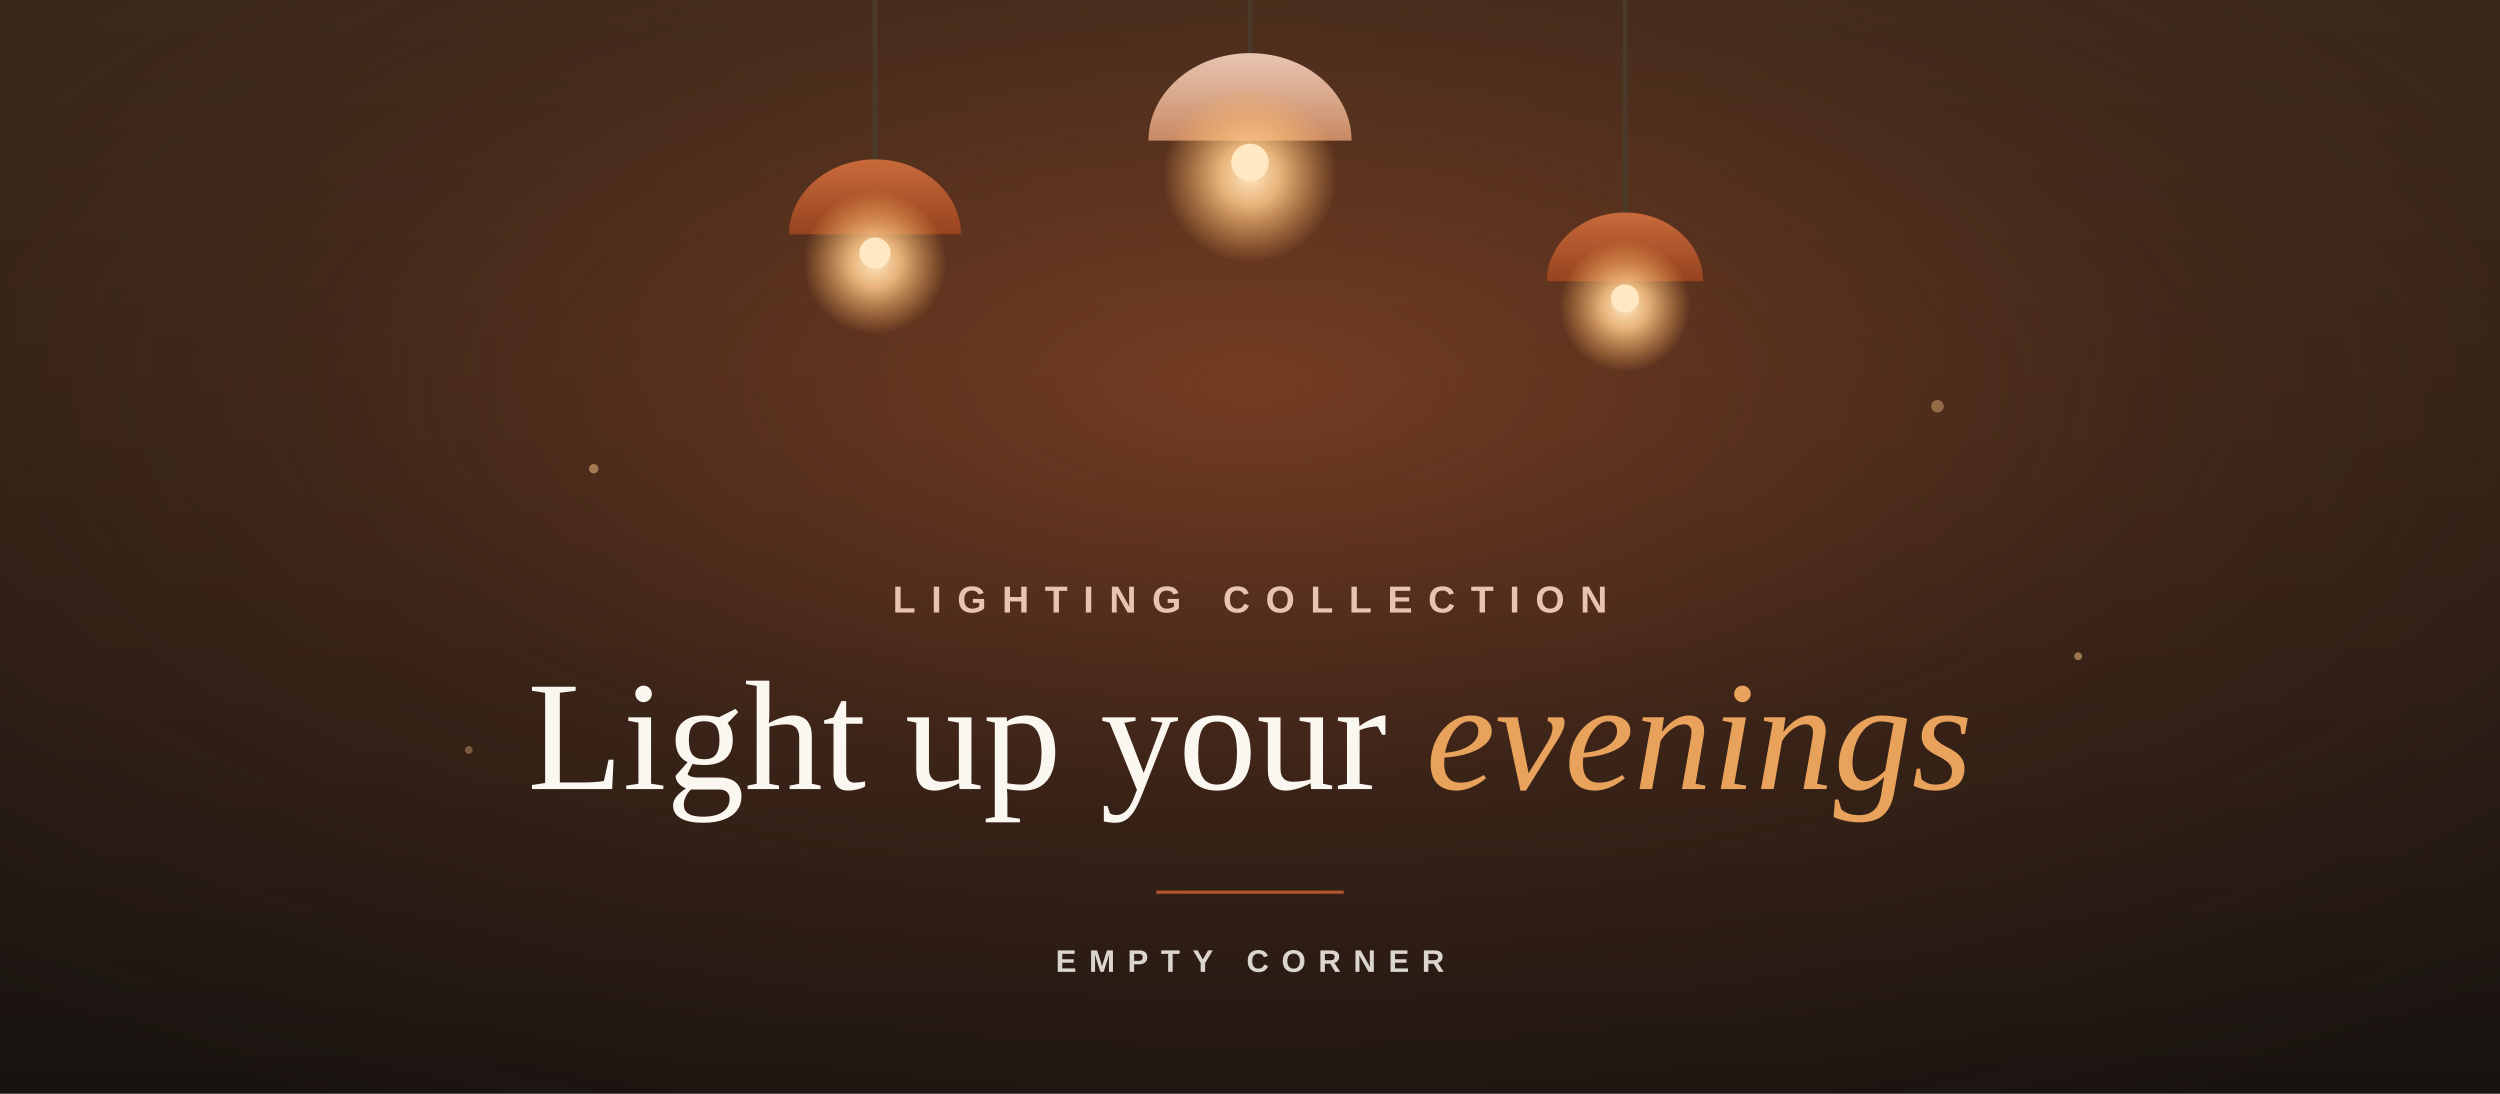
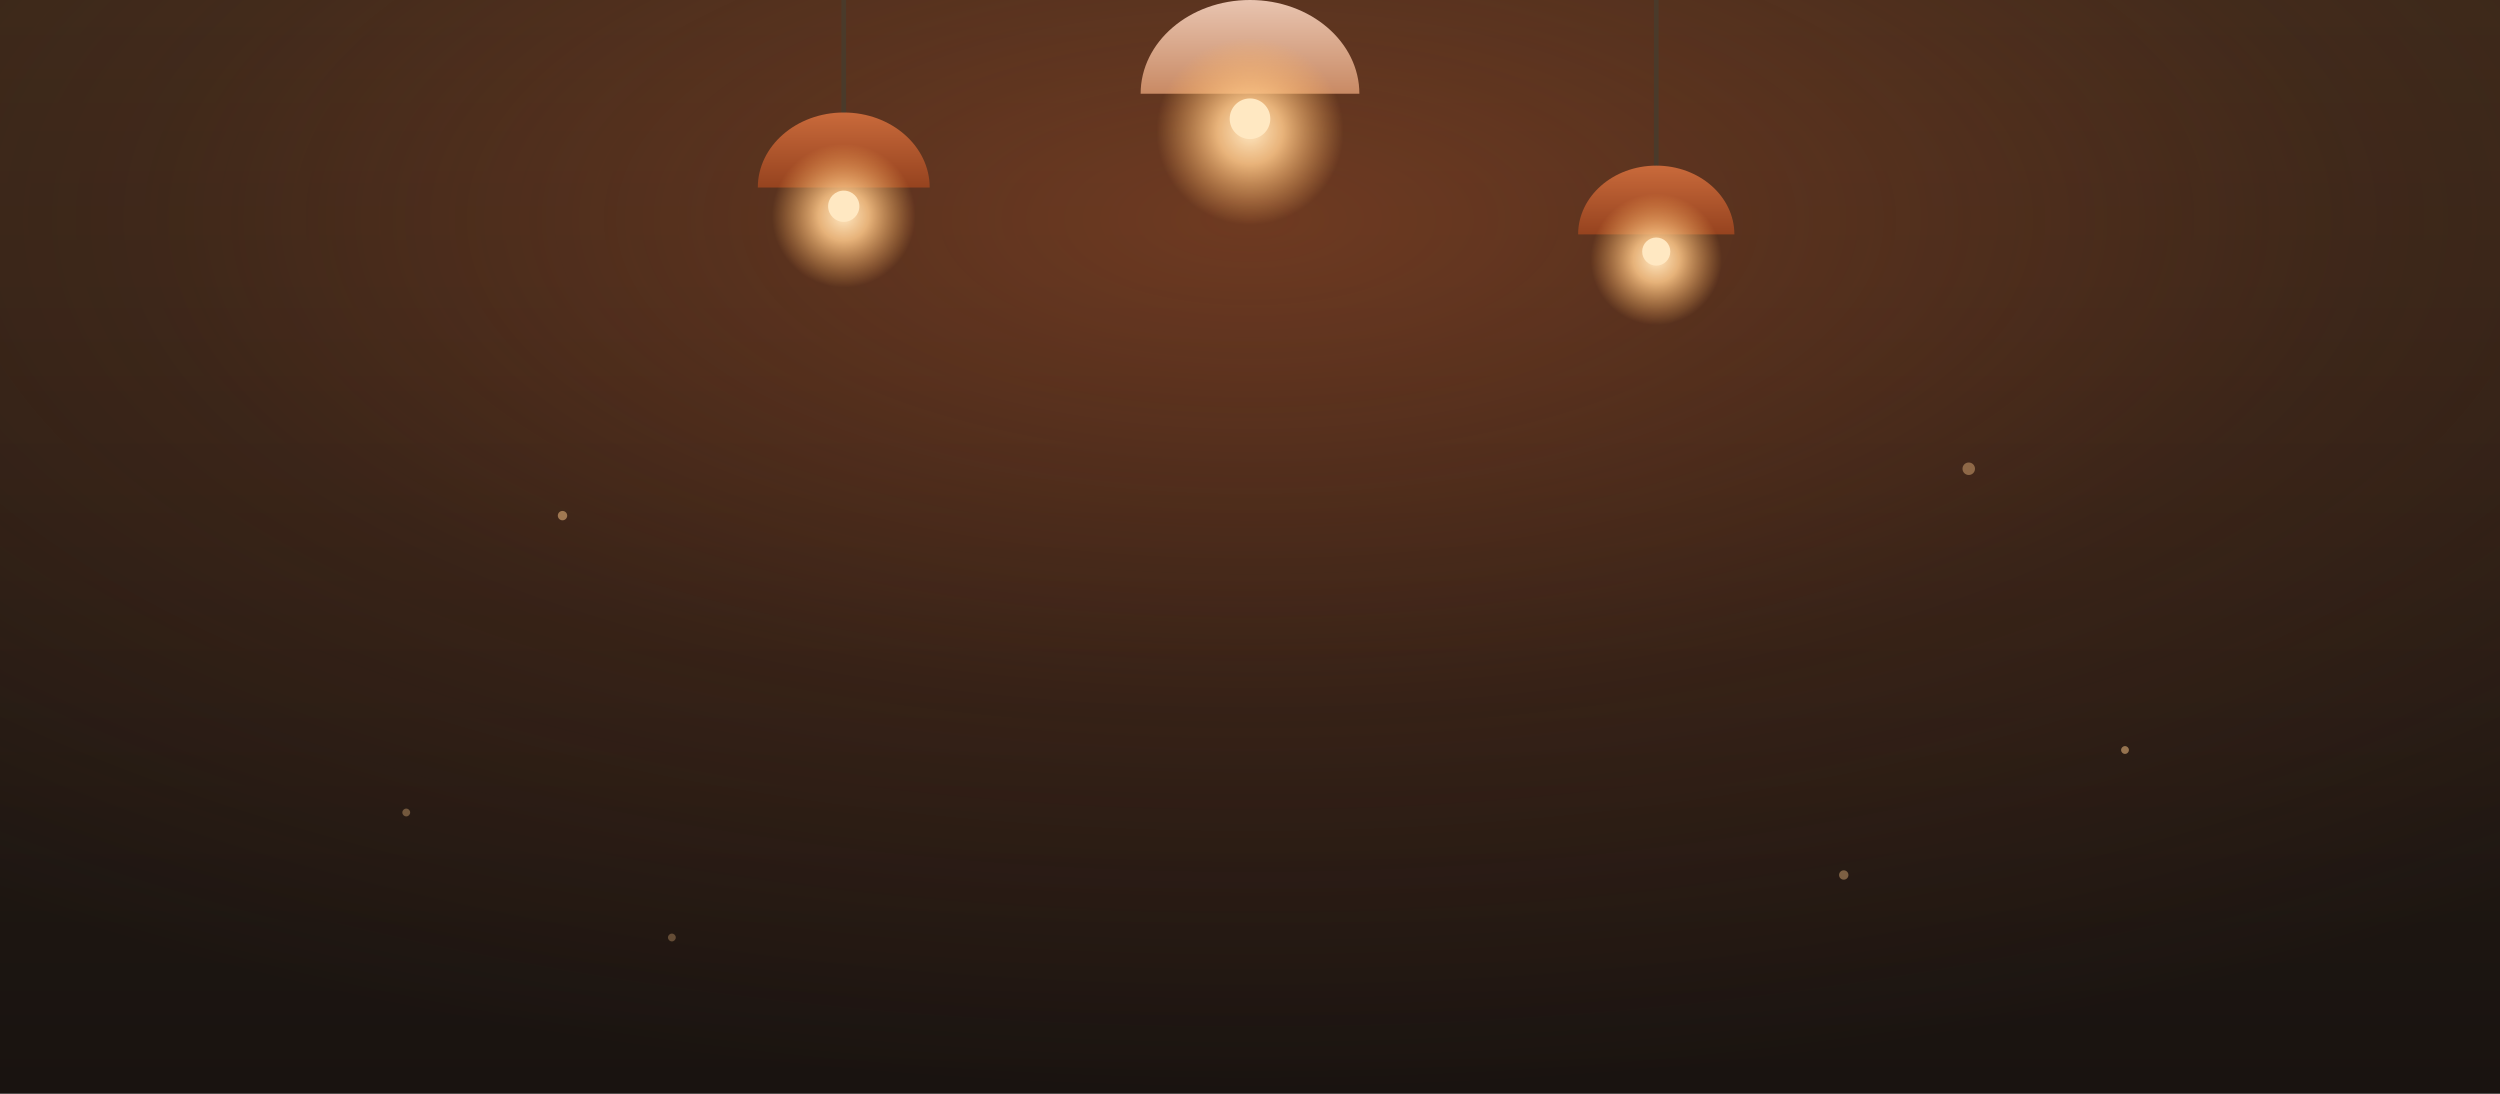
- <svg xmlns="http://www.w3.org/2000/svg" viewBox="0 0 1600 700" role="img" aria-label="Lighting collection">
+ <svg xmlns="http://www.w3.org/2000/svg" viewBox="0 0 1600 700" role="img" aria-label="Pendant lamps">
  <defs>
    <linearGradient id="bg" x1="0" y1="0" x2="0" y2="1">
      <stop offset="0" stop-color="#2E2318" />
      <stop offset="1" stop-color="#191310" />
    </linearGradient>
-     <radialGradient id="halo" cx="0.5" cy="0.35" r="0.75">
-       <stop offset="0" stop-color="#B4552D" stop-opacity="0.55" />
-       <stop offset="0.5" stop-color="#B4552D" stop-opacity="0.18" />
+     <radialGradient id="halo" cx="0.5" cy="0.2" r="0.8">
+       <stop offset="0" stop-color="#B4552D" stop-opacity="0.5" />
+       <stop offset="0.55" stop-color="#B4552D" stop-opacity="0.15" />
      <stop offset="1" stop-color="#B4552D" stop-opacity="0" />
    </radialGradient>
    <radialGradient id="bulb" cx="0.5" cy="0.5" r="0.5">
      <stop offset="0" stop-color="#FFE8C2" />
      <stop offset="0.35" stop-color="#FFC98A" stop-opacity="0.85" />
      <stop offset="1" stop-color="#FFB25C" stop-opacity="0" />
    </radialGradient>
    <linearGradient id="shade" x1="0" y1="0" x2="0" y2="1">
      <stop offset="0" stop-color="#C96A3B" />
      <stop offset="1" stop-color="#96431F" />
    </linearGradient>
    <linearGradient id="shade2" x1="0" y1="0" x2="0" y2="1">
      <stop offset="0" stop-color="#E8C4B0" />
      <stop offset="1" stop-color="#C98A64" />
    </linearGradient>
  </defs>
  <rect width="1600" height="700" fill="url(#bg)" />
  <rect width="1600" height="700" fill="url(#halo)" />
  <g stroke="#4A3A2A" stroke-width="3">
-     <line x1="560" y1="0" x2="560" y2="150" />
-     <line x1="800" y1="0" x2="800" y2="90" />
-     <line x1="1040" y1="0" x2="1040" y2="180" />
+     <line x1="540" y1="0" x2="540" y2="120" />
+     <line x1="800" y1="0" x2="800" y2="60" />
+     <line x1="1060" y1="0" x2="1060" y2="150" />
  </g>
  <g>
-     <path d="M505 150 a55 48 0 0 1 110 0 Z" fill="url(#shade)" />
-     <circle cx="560" cy="168" r="46" fill="url(#bulb)" />
-     <circle cx="560" cy="162" r="10" fill="#FFE8C2" />
+     <path d="M485 120 a55 48 0 0 1 110 0 Z" fill="url(#shade)" />
+     <circle cx="540" cy="138" r="46" fill="url(#bulb)" />
+     <circle cx="540" cy="132" r="10" fill="#FFE8C2" />
  </g>
  <g>
-     <path d="M735 90 a65 56 0 0 1 130 0 Z" fill="url(#shade2)" />
-     <circle cx="800" cy="112" r="56" fill="url(#bulb)" />
-     <circle cx="800" cy="104" r="12" fill="#FFE8C2" />
+     <path d="M730 60 a70 60 0 0 1 140 0 Z" fill="url(#shade2)" />
+     <circle cx="800" cy="84" r="60" fill="url(#bulb)" />
+     <circle cx="800" cy="76" r="13" fill="#FFE8C2" />
  </g>
  <g>
-     <path d="M990 180 a50 44 0 0 1 100 0 Z" fill="url(#shade)" />
-     <circle cx="1040" cy="196" r="42" fill="url(#bulb)" />
-     <circle cx="1040" cy="191" r="9" fill="#FFE8C2" />
+     <path d="M1010 150 a50 44 0 0 1 100 0 Z" fill="url(#shade)" />
+     <circle cx="1060" cy="166" r="42" fill="url(#bulb)" />
+     <circle cx="1060" cy="161" r="9" fill="#FFE8C2" />
  </g>
  <g fill="#FFC98A">
-     <circle cx="380" cy="300" r="3" opacity="0.5" />
-     <circle cx="1240" cy="260" r="4" opacity="0.4" />
-     <circle cx="1330" cy="420" r="2.5" opacity="0.5" />
-     <circle cx="300" cy="480" r="2.5" opacity="0.35" />
-   </g>
-   <text x="800" y="392" text-anchor="middle" font-family="Arial, Helvetica, sans-serif" font-size="24" font-weight="bold" letter-spacing="10" fill="#E8C4B0">LIGHTING COLLECTION</text>
-   <text x="800" y="505" text-anchor="middle" font-family="Georgia, 'Times New Roman', serif" font-size="100" fill="#FAF6F0">Light up your <tspan font-style="italic" fill="#E8A25C">evenings</tspan>
-   </text>
-   <g text-anchor="middle">
-     <rect x="740" y="570" width="120" height="2" fill="#B4552D" />
-     <text x="800" y="622" font-family="Arial, Helvetica, sans-serif" font-size="20" font-weight="bold" letter-spacing="8" fill="#FAF6F0" opacity="0.85">EMPTY CORNER</text>
+     <circle cx="360" cy="330" r="3" opacity="0.5" />
+     <circle cx="1260" cy="300" r="4" opacity="0.4" />
+     <circle cx="1360" cy="480" r="2.5" opacity="0.5" />
+     <circle cx="260" cy="520" r="2.5" opacity="0.35" />
+     <circle cx="1180" cy="560" r="3" opacity="0.4" />
+     <circle cx="430" cy="600" r="2.5" opacity="0.3" />
  </g>
</svg>
